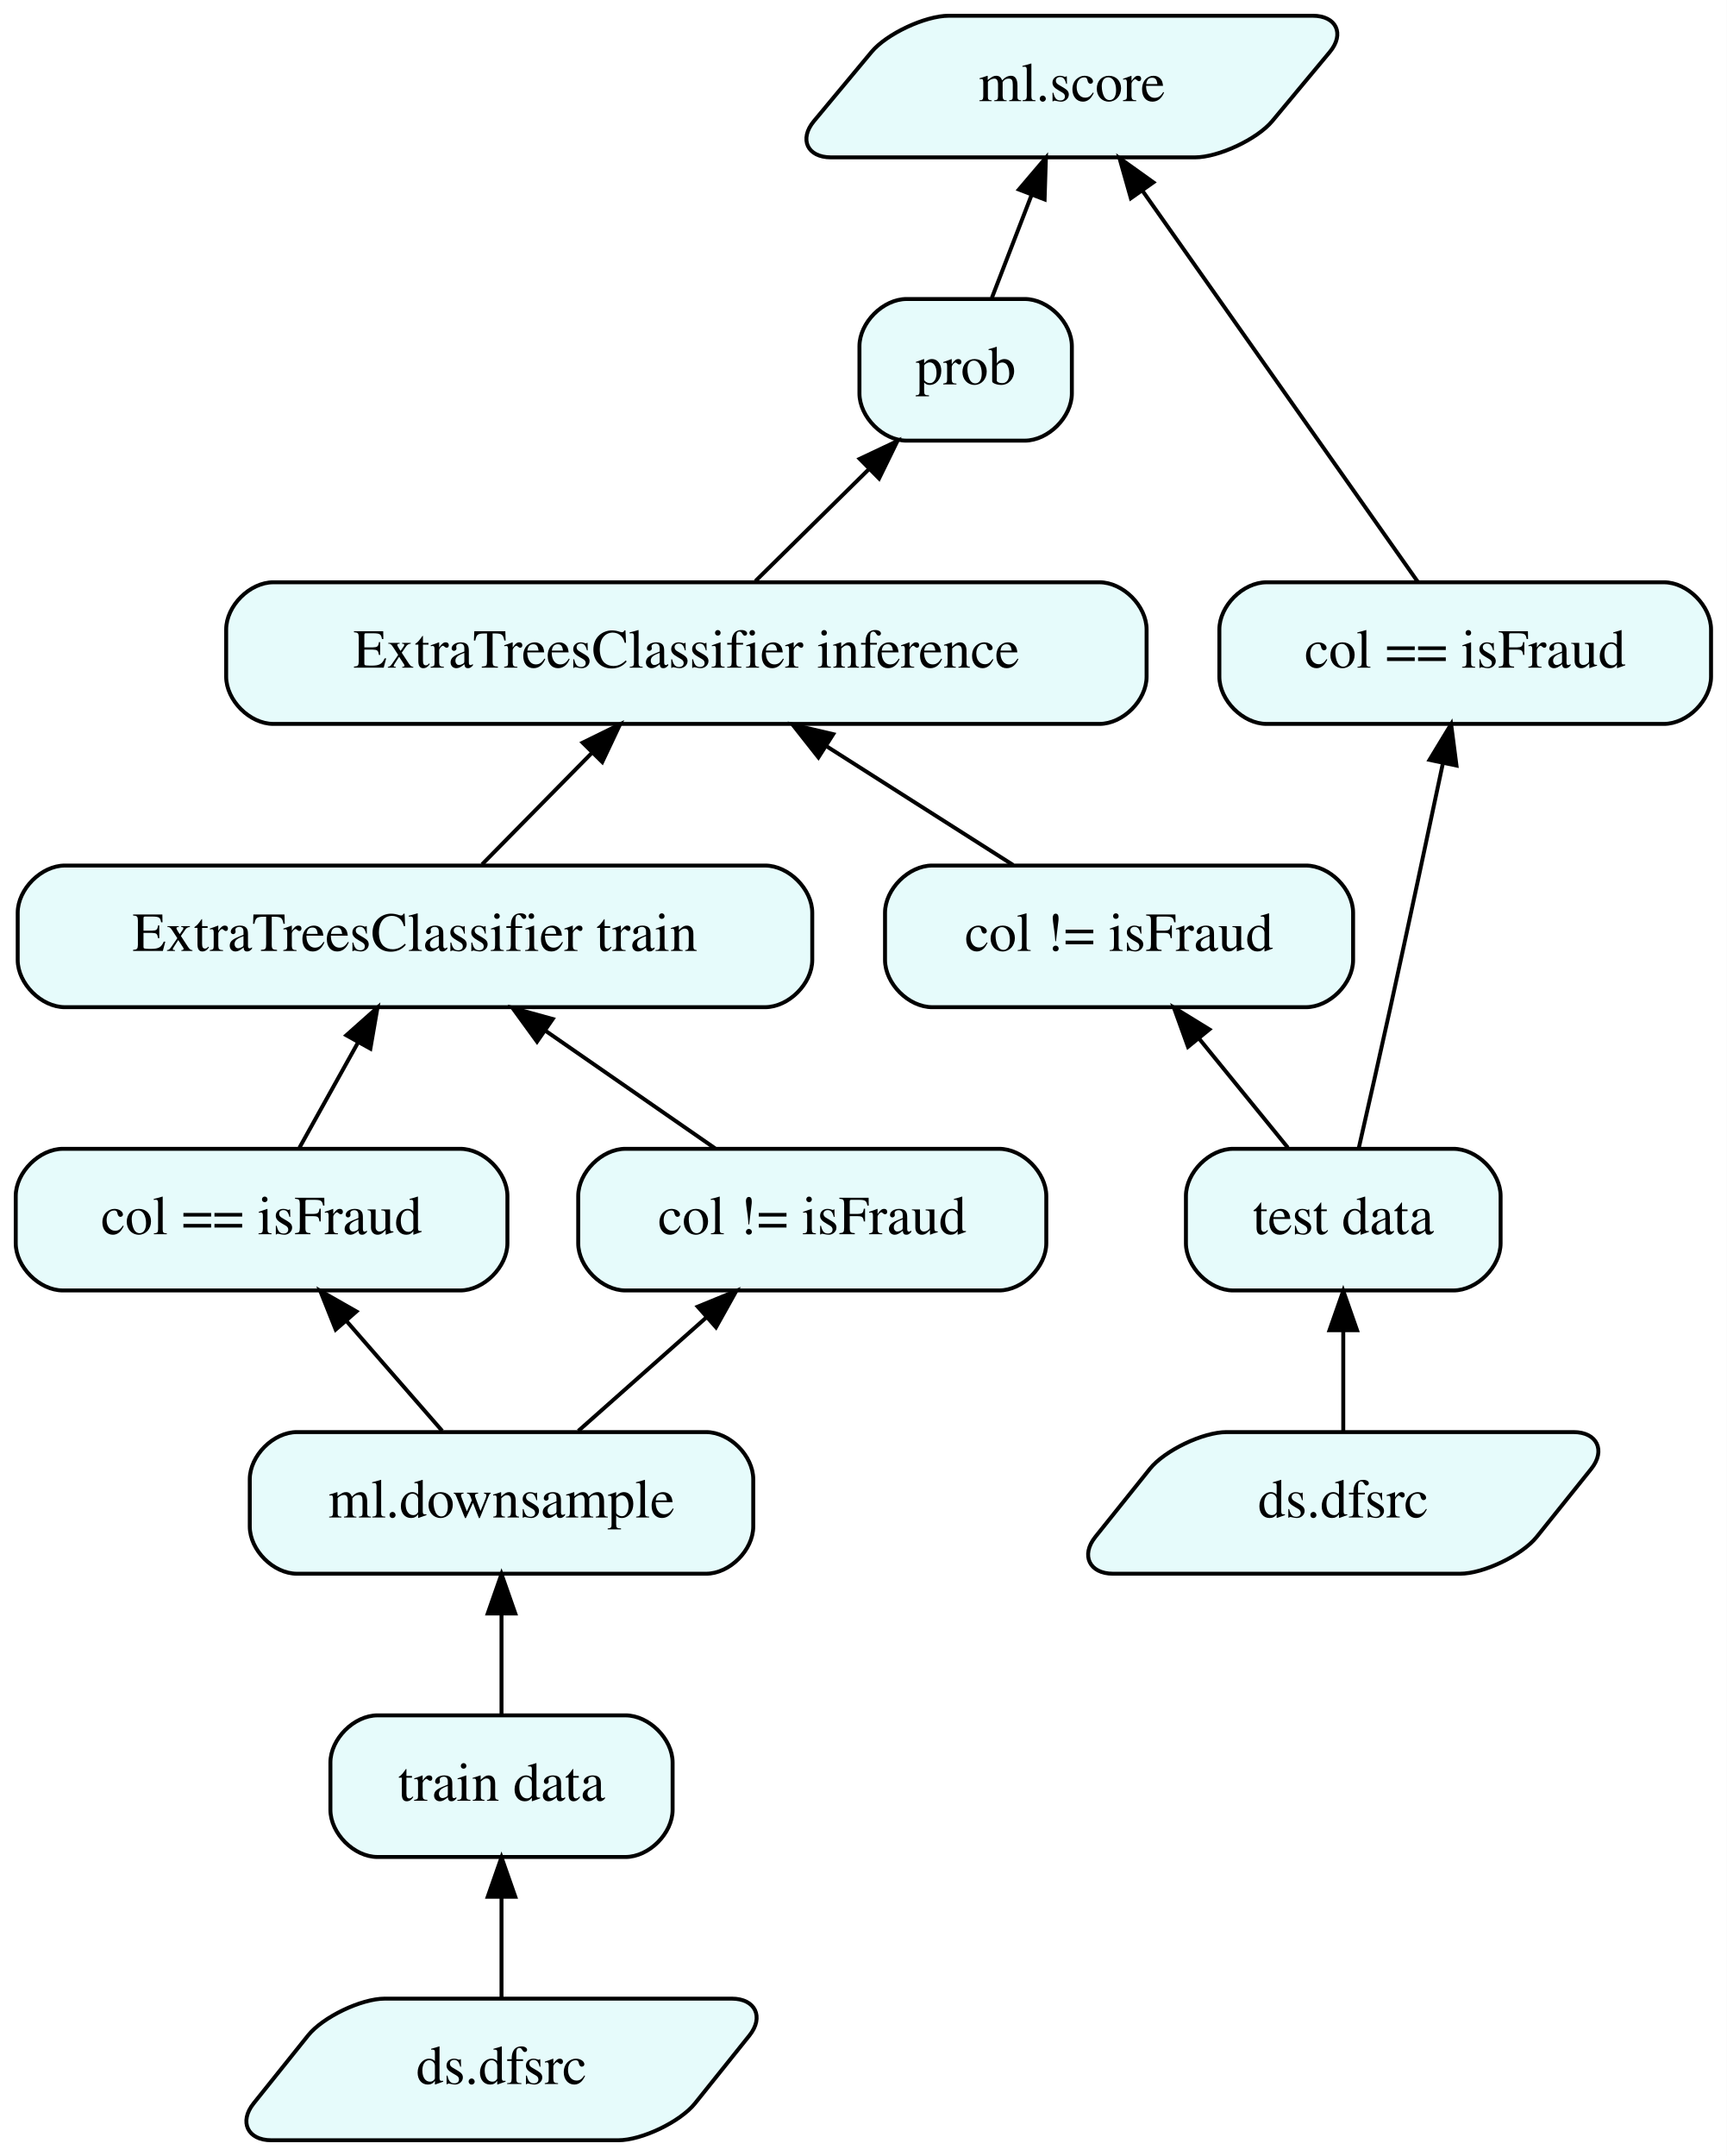
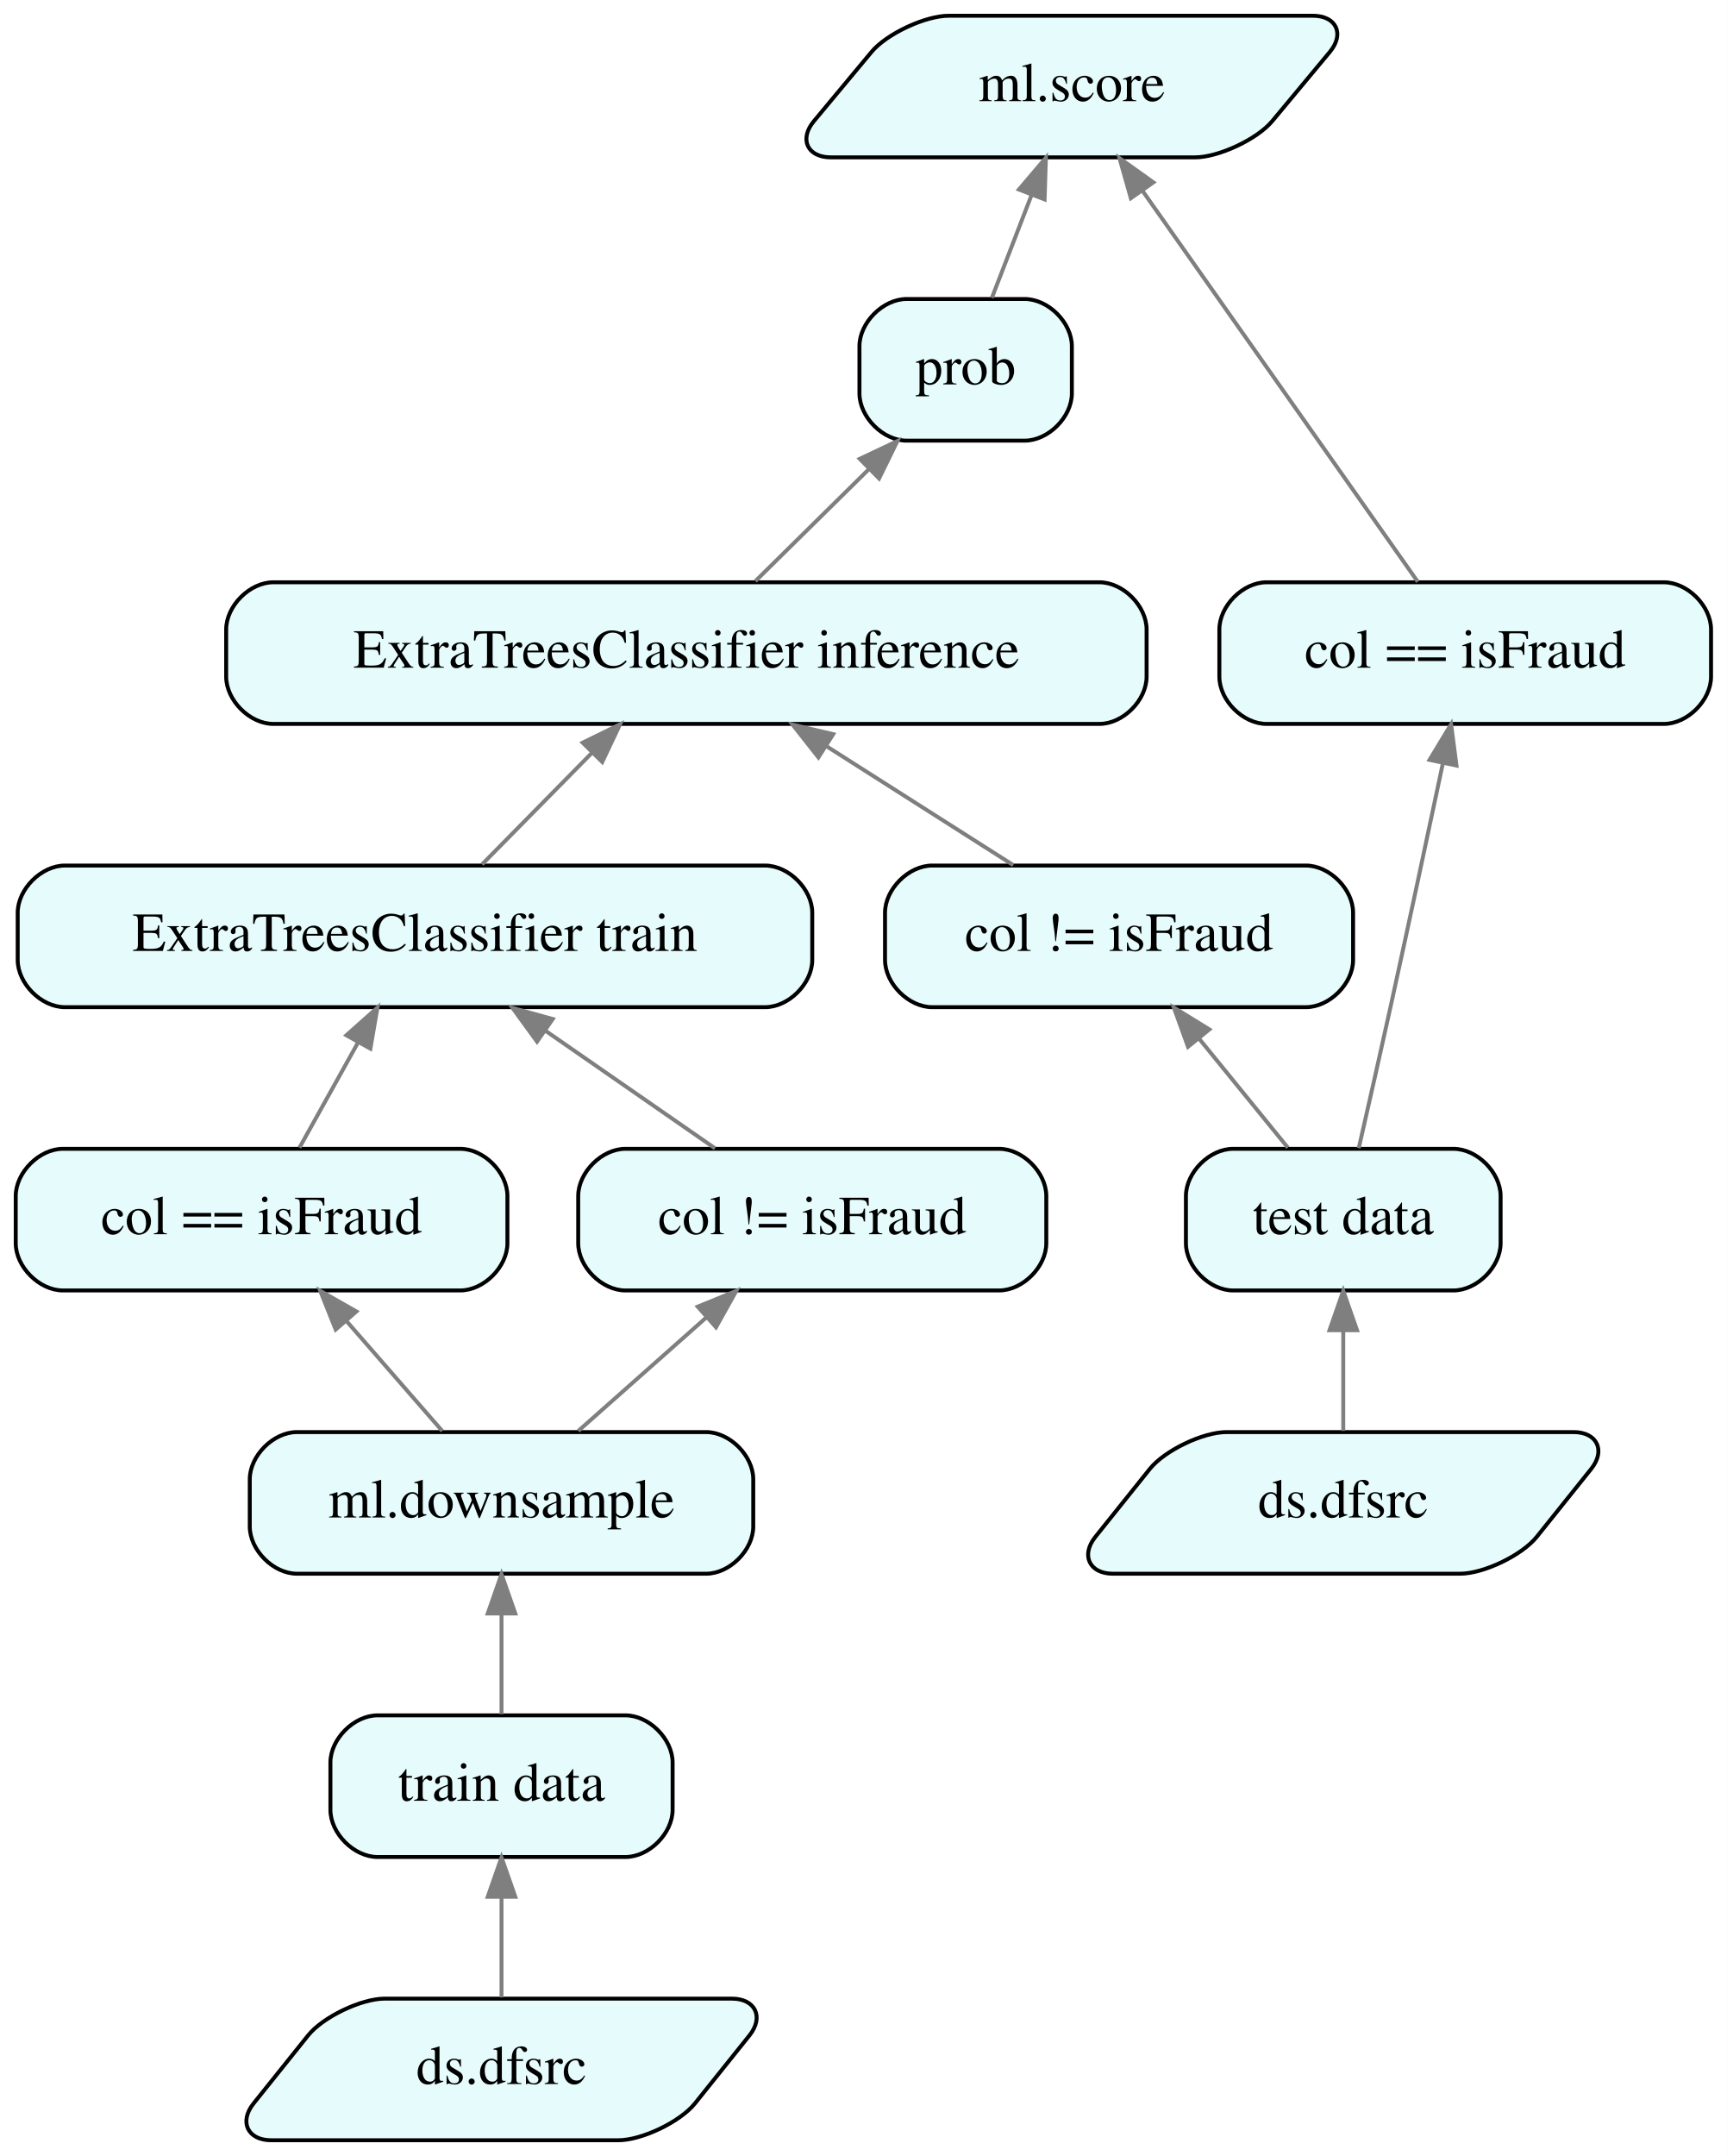
<svg xmlns="http://www.w3.org/2000/svg" width="439pt" height="548pt" viewBox="0.00 0.00 439.00 548.00">
  <g id="graph0" class="graph" transform="scale(1 1) rotate(0) translate(4 544)">
    <polygon fill="white" stroke="transparent" points="-4,4 -4,-544 435,-544 435,4 -4,4" />
    <g id="node1" class="node">
      <path fill="#e6fbfb" stroke="black" d="M329.75,-540C329.75,-540 237.22,-540 237.22,-540 231.22,-540 221.38,-535.39 217.55,-530.78 217.55,-530.78 202.93,-513.22 202.93,-513.22 199.09,-508.61 201.25,-504 207.25,-504 207.25,-504 299.78,-504 299.78,-504 305.78,-504 315.62,-508.61 319.45,-513.22 319.45,-513.22 334.07,-530.78 334.07,-530.78 337.91,-535.39 335.75,-540 329.75,-540" />
      <text text-anchor="middle" x="268.5" y="-518.3" font-family="Times,serif" font-size="14.00">ml.score</text>
    </g>
    <g id="node2" class="node">
      <path fill="#e6fbfb" stroke="black" d="M419,-396C419,-396 318,-396 318,-396 312,-396 306,-390 306,-384 306,-384 306,-372 306,-372 306,-366 312,-360 318,-360 318,-360 419,-360 419,-360 425,-360 431,-366 431,-372 431,-372 431,-384 431,-384 431,-390 425,-396 419,-396" />
      <text text-anchor="middle" x="368.5" y="-374.3" font-family="Times,serif" font-size="14.00">col == isFraud</text>
    </g>
    <g id="edge1" class="edge">
-       <path fill="none" stroke="black" d="M356.44,-396.13C339.02,-420.86 306.7,-466.76 286.47,-495.49" />
-       <polygon fill="black" stroke="black" points="283.5,-493.62 280.61,-503.81 289.22,-497.65 283.5,-493.62" />
+       <path fill="none" stroke="#7f7f7f" d="M356.44,-396.13C339.02,-420.86 306.7,-466.76 286.47,-495.49" />
+       <polygon fill="#7f7f7f" stroke="#7f7f7f" points="283.5,-493.62 280.61,-503.81 289.22,-497.65 283.5,-493.62" />
    </g>
    <g id="node3" class="node">
      <path fill="#e6fbfb" stroke="black" d="M256.5,-468C256.5,-468 226.5,-468 226.5,-468 220.5,-468 214.5,-462 214.5,-456 214.5,-456 214.5,-444 214.5,-444 214.5,-438 220.5,-432 226.5,-432 226.5,-432 256.5,-432 256.5,-432 262.5,-432 268.5,-438 268.5,-444 268.5,-444 268.5,-456 268.5,-456 268.5,-462 262.5,-468 256.5,-468" />
      <text text-anchor="middle" x="241.5" y="-446.3" font-family="Times,serif" font-size="14.00">prob</text>
    </g>
    <g id="edge2" class="edge">
-       <path fill="none" stroke="black" d="M248.17,-468.3C251.21,-476.19 254.88,-485.7 258.26,-494.45" />
-       <polygon fill="black" stroke="black" points="255.04,-495.83 261.9,-503.9 261.57,-493.31 255.04,-495.83" />
+       <path fill="none" stroke="#7f7f7f" d="M248.17,-468.3C251.21,-476.19 254.88,-485.7 258.26,-494.45" />
+       <polygon fill="#7f7f7f" stroke="#7f7f7f" points="255.04,-495.83 261.9,-503.9 261.57,-493.31 255.04,-495.83" />
    </g>
    <g id="node4" class="node">
      <path fill="#e6fbfb" stroke="black" d="M275.5,-396C275.5,-396 65.5,-396 65.5,-396 59.5,-396 53.5,-390 53.5,-384 53.5,-384 53.5,-372 53.5,-372 53.5,-366 59.5,-360 65.5,-360 65.5,-360 275.5,-360 275.5,-360 281.5,-360 287.5,-366 287.5,-372 287.5,-372 287.5,-384 287.5,-384 287.5,-390 281.5,-396 275.5,-396" />
      <text text-anchor="middle" x="170.5" y="-374.3" font-family="Times,serif" font-size="14.00">ExtraTreesClassifier inference</text>
    </g>
    <g id="edge3" class="edge">
-       <path fill="none" stroke="black" d="M188.05,-396.3C196.73,-404.86 207.36,-415.34 216.85,-424.7" />
-       <polygon fill="black" stroke="black" points="214.57,-427.37 224.15,-431.9 219.49,-422.38 214.57,-427.37" />
+       <path fill="none" stroke="#7f7f7f" d="M188.05,-396.3C196.73,-404.86 207.36,-415.34 216.85,-424.7" />
+       <polygon fill="#7f7f7f" stroke="#7f7f7f" points="214.57,-427.37 224.15,-431.9 219.49,-422.38 214.57,-427.37" />
    </g>
    <g id="node5" class="node">
      <path fill="#e6fbfb" stroke="black" d="M365.5,-252C365.5,-252 309.5,-252 309.5,-252 303.5,-252 297.5,-246 297.5,-240 297.5,-240 297.5,-228 297.5,-228 297.5,-222 303.5,-216 309.5,-216 309.5,-216 365.5,-216 365.5,-216 371.5,-216 377.5,-222 377.5,-228 377.5,-228 377.5,-240 377.5,-240 377.5,-246 371.5,-252 365.5,-252" />
      <text text-anchor="middle" x="337.5" y="-230.3" font-family="Times,serif" font-size="14.00">test data</text>
    </g>
    <g id="edge4" class="edge">
-       <path fill="none" stroke="black" d="M341.44,-252.17C343.81,-262.54 346.87,-276.02 349.5,-288 354.05,-308.7 359.05,-332.15 362.78,-349.78" />
-       <polygon fill="black" stroke="black" points="359.43,-350.86 364.92,-359.92 366.28,-349.42 359.43,-350.86" />
+       <path fill="none" stroke="#7f7f7f" d="M341.44,-252.17C343.81,-262.54 346.87,-276.02 349.5,-288 354.05,-308.7 359.05,-332.15 362.78,-349.78" />
+       <polygon fill="#7f7f7f" stroke="#7f7f7f" points="359.43,-350.86 364.92,-359.92 366.28,-349.42 359.43,-350.86" />
    </g>
    <g id="node6" class="node">
      <path fill="#e6fbfb" stroke="black" d="M328,-324C328,-324 233,-324 233,-324 227,-324 221,-318 221,-312 221,-312 221,-300 221,-300 221,-294 227,-288 233,-288 233,-288 328,-288 328,-288 334,-288 340,-294 340,-300 340,-300 340,-312 340,-312 340,-318 334,-324 328,-324" />
      <text text-anchor="middle" x="280.5" y="-302.3" font-family="Times,serif" font-size="14.00">col != isFraud</text>
    </g>
    <g id="edge5" class="edge">
-       <path fill="none" stroke="black" d="M323.41,-252.3C316.58,-260.7 308.24,-270.93 300.74,-280.14" />
-       <polygon fill="black" stroke="black" points="298.03,-277.93 294.43,-287.9 303.46,-282.35 298.03,-277.93" />
+       <path fill="none" stroke="#7f7f7f" d="M323.41,-252.3C316.58,-260.7 308.24,-270.93 300.74,-280.14" />
+       <polygon fill="#7f7f7f" stroke="#7f7f7f" points="298.03,-277.93 294.43,-287.9 303.46,-282.35 298.03,-277.93" />
    </g>
    <g id="edge7" class="edge">
-       <path fill="none" stroke="black" d="M253.59,-324.12C239.34,-333.19 221.65,-344.45 206.26,-354.24" />
-       <polygon fill="black" stroke="black" points="204.07,-351.49 197.51,-359.81 207.83,-357.39 204.07,-351.49" />
+       <path fill="none" stroke="#7f7f7f" d="M253.59,-324.12C239.34,-333.19 221.65,-344.45 206.26,-354.24" />
+       <polygon fill="#7f7f7f" stroke="#7f7f7f" points="204.07,-351.49 197.51,-359.81 207.83,-357.39 204.07,-351.49" />
    </g>
    <g id="node7" class="node">
      <path fill="#e6fbfb" stroke="black" d="M190.5,-324C190.5,-324 12.5,-324 12.5,-324 6.5,-324 0.5,-318 0.5,-312 0.5,-312 0.5,-300 0.5,-300 0.5,-294 6.5,-288 12.5,-288 12.5,-288 190.5,-288 190.5,-288 196.5,-288 202.5,-294 202.5,-300 202.5,-300 202.5,-312 202.5,-312 202.5,-318 196.5,-324 190.5,-324" />
      <text text-anchor="middle" x="101.5" y="-302.3" font-family="Times,serif" font-size="14.00">ExtraTreesClassifier train</text>
    </g>
    <g id="edge6" class="edge">
-       <path fill="none" stroke="black" d="M118.56,-324.3C127,-332.86 137.32,-343.34 146.54,-352.7" />
-       <polygon fill="black" stroke="black" points="144.13,-355.23 153.64,-359.9 149.11,-350.32 144.13,-355.23" />
+       <path fill="none" stroke="#7f7f7f" d="M118.56,-324.3C127,-332.86 137.32,-343.34 146.54,-352.7" />
+       <polygon fill="#7f7f7f" stroke="#7f7f7f" points="144.13,-355.23 153.64,-359.9 149.11,-350.32 144.13,-355.23" />
    </g>
    <g id="node8" class="node">
      <path fill="#e6fbfb" stroke="black" d="M396.04,-180C396.04,-180 307.83,-180 307.83,-180 301.83,-180 292.08,-175.32 288.32,-170.64 288.32,-170.64 274.47,-153.36 274.47,-153.36 270.72,-148.68 272.96,-144 278.96,-144 278.96,-144 367.17,-144 367.17,-144 373.17,-144 382.92,-148.68 386.68,-153.36 386.68,-153.36 400.53,-170.64 400.53,-170.64 404.28,-175.32 402.04,-180 396.04,-180" />
      <text text-anchor="middle" x="337.5" y="-158.3" font-family="Times,serif" font-size="14.00">ds.dfsrc</text>
    </g>
    <g id="edge8" class="edge">
-       <path fill="none" stroke="black" d="M337.5,-180.3C337.5,-188.02 337.5,-197.29 337.5,-205.89" />
-       <polygon fill="black" stroke="black" points="334,-205.9 337.5,-215.9 341,-205.9 334,-205.9" />
+       <path fill="none" stroke="#7f7f7f" d="M337.5,-180.3C337.5,-188.02 337.5,-197.29 337.5,-205.89" />
+       <polygon fill="#7f7f7f" stroke="#7f7f7f" points="334,-205.9 337.5,-215.9 341,-205.9 334,-205.9" />
    </g>
    <g id="node9" class="node">
      <path fill="#e6fbfb" stroke="black" d="M113,-252C113,-252 12,-252 12,-252 6,-252 0,-246 0,-240 0,-240 0,-228 0,-228 0,-222 6,-216 12,-216 12,-216 113,-216 113,-216 119,-216 125,-222 125,-228 125,-228 125,-240 125,-240 125,-246 119,-252 113,-252" />
      <text text-anchor="middle" x="62.5" y="-230.3" font-family="Times,serif" font-size="14.00">col == isFraud</text>
    </g>
    <g id="edge9" class="edge">
-       <path fill="none" stroke="black" d="M72.14,-252.3C76.63,-260.36 82.06,-270.11 87.02,-279.02" />
-       <polygon fill="black" stroke="black" points="84.05,-280.86 91.97,-287.9 90.16,-277.46 84.05,-280.86" />
+       <path fill="none" stroke="#7f7f7f" d="M72.14,-252.3C76.63,-260.36 82.06,-270.11 87.02,-279.02" />
+       <polygon fill="#7f7f7f" stroke="#7f7f7f" points="84.05,-280.86 91.97,-287.9 90.16,-277.46 84.05,-280.86" />
    </g>
    <g id="node10" class="node">
      <path fill="#e6fbfb" stroke="black" d="M250,-252C250,-252 155,-252 155,-252 149,-252 143,-246 143,-240 143,-240 143,-228 143,-228 143,-222 149,-216 155,-216 155,-216 250,-216 250,-216 256,-216 262,-222 262,-228 262,-228 262,-240 262,-240 262,-246 256,-252 250,-252" />
      <text text-anchor="middle" x="202.5" y="-230.3" font-family="Times,serif" font-size="14.00">col != isFraud</text>
    </g>
    <g id="edge10" class="edge">
-       <path fill="none" stroke="black" d="M177.79,-252.12C164.83,-261.11 148.77,-272.24 134.73,-281.97" />
-       <polygon fill="black" stroke="black" points="132.53,-279.24 126.3,-287.81 136.52,-284.99 132.53,-279.24" />
+       <path fill="none" stroke="#7f7f7f" d="M177.79,-252.12C164.83,-261.11 148.77,-272.24 134.73,-281.97" />
+       <polygon fill="#7f7f7f" stroke="#7f7f7f" points="132.53,-279.24 126.3,-287.81 136.52,-284.99 132.53,-279.24" />
    </g>
    <g id="node11" class="node">
      <path fill="#e6fbfb" stroke="black" d="M175.5,-180C175.5,-180 71.5,-180 71.5,-180 65.5,-180 59.5,-174 59.5,-168 59.5,-168 59.5,-156 59.5,-156 59.5,-150 65.5,-144 71.5,-144 71.5,-144 175.5,-144 175.5,-144 181.5,-144 187.5,-150 187.5,-156 187.5,-156 187.5,-168 187.5,-168 187.5,-174 181.5,-180 175.5,-180" />
      <text text-anchor="middle" x="123.5" y="-158.3" font-family="Times,serif" font-size="14.00">ml.downsample</text>
    </g>
    <g id="edge11" class="edge">
-       <path fill="none" stroke="black" d="M108.42,-180.3C101.11,-188.7 92.19,-198.93 84.16,-208.14" />
-       <polygon fill="black" stroke="black" points="81.34,-206.06 77.41,-215.9 86.61,-210.66 81.34,-206.06" />
+       <path fill="none" stroke="#7f7f7f" d="M108.42,-180.3C101.11,-188.7 92.19,-198.93 84.16,-208.14" />
+       <polygon fill="#7f7f7f" stroke="#7f7f7f" points="81.34,-206.06 77.41,-215.9 86.61,-210.66 81.34,-206.06" />
    </g>
    <g id="edge12" class="edge">
-       <path fill="none" stroke="black" d="M143.03,-180.3C152.88,-189.03 164.99,-199.76 175.7,-209.25" />
-       <polygon fill="black" stroke="black" points="173.39,-211.88 183.2,-215.9 178.03,-206.64 173.39,-211.88" />
+       <path fill="none" stroke="#7f7f7f" d="M143.03,-180.3C152.88,-189.03 164.99,-199.76 175.7,-209.25" />
+       <polygon fill="#7f7f7f" stroke="#7f7f7f" points="173.39,-211.88 183.2,-215.9 178.03,-206.64 173.39,-211.88" />
    </g>
    <g id="node12" class="node">
      <path fill="#e6fbfb" stroke="black" d="M155,-108C155,-108 92,-108 92,-108 86,-108 80,-102 80,-96 80,-96 80,-84 80,-84 80,-78 86,-72 92,-72 92,-72 155,-72 155,-72 161,-72 167,-78 167,-84 167,-84 167,-96 167,-96 167,-102 161,-108 155,-108" />
      <text text-anchor="middle" x="123.5" y="-86.3" font-family="Times,serif" font-size="14.00">train data</text>
    </g>
    <g id="edge13" class="edge">
-       <path fill="none" stroke="black" d="M123.5,-108.3C123.5,-116.02 123.5,-125.29 123.5,-133.89" />
-       <polygon fill="black" stroke="black" points="120,-133.9 123.5,-143.9 127,-133.9 120,-133.9" />
+       <path fill="none" stroke="#7f7f7f" d="M123.5,-108.3C123.5,-116.02 123.5,-125.29 123.5,-133.89" />
+       <polygon fill="#7f7f7f" stroke="#7f7f7f" points="120,-133.9 123.5,-143.9 127,-133.9 120,-133.9" />
    </g>
    <g id="node13" class="node">
      <path fill="#e6fbfb" stroke="black" d="M182.04,-36C182.04,-36 93.83,-36 93.83,-36 87.83,-36 78.08,-31.32 74.32,-26.64 74.32,-26.64 60.47,-9.36 60.47,-9.36 56.72,-4.68 58.96,0 64.96,0 64.96,0 153.17,0 153.17,0 159.17,0 168.92,-4.68 172.68,-9.36 172.68,-9.36 186.53,-26.64 186.53,-26.64 190.28,-31.32 188.04,-36 182.04,-36" />
      <text text-anchor="middle" x="123.5" y="-14.3" font-family="Times,serif" font-size="14.00">ds.dfsrc</text>
    </g>
    <g id="edge14" class="edge">
-       <path fill="none" stroke="black" d="M123.5,-36.3C123.5,-44.02 123.5,-53.29 123.5,-61.89" />
-       <polygon fill="black" stroke="black" points="120,-61.9 123.5,-71.9 127,-61.9 120,-61.9" />
+       <path fill="none" stroke="#7f7f7f" d="M123.5,-36.3C123.5,-44.02 123.5,-53.29 123.5,-61.89" />
+       <polygon fill="#7f7f7f" stroke="#7f7f7f" points="120,-61.9 123.5,-71.9 127,-61.9 120,-61.9" />
    </g>
  </g>
</svg>
